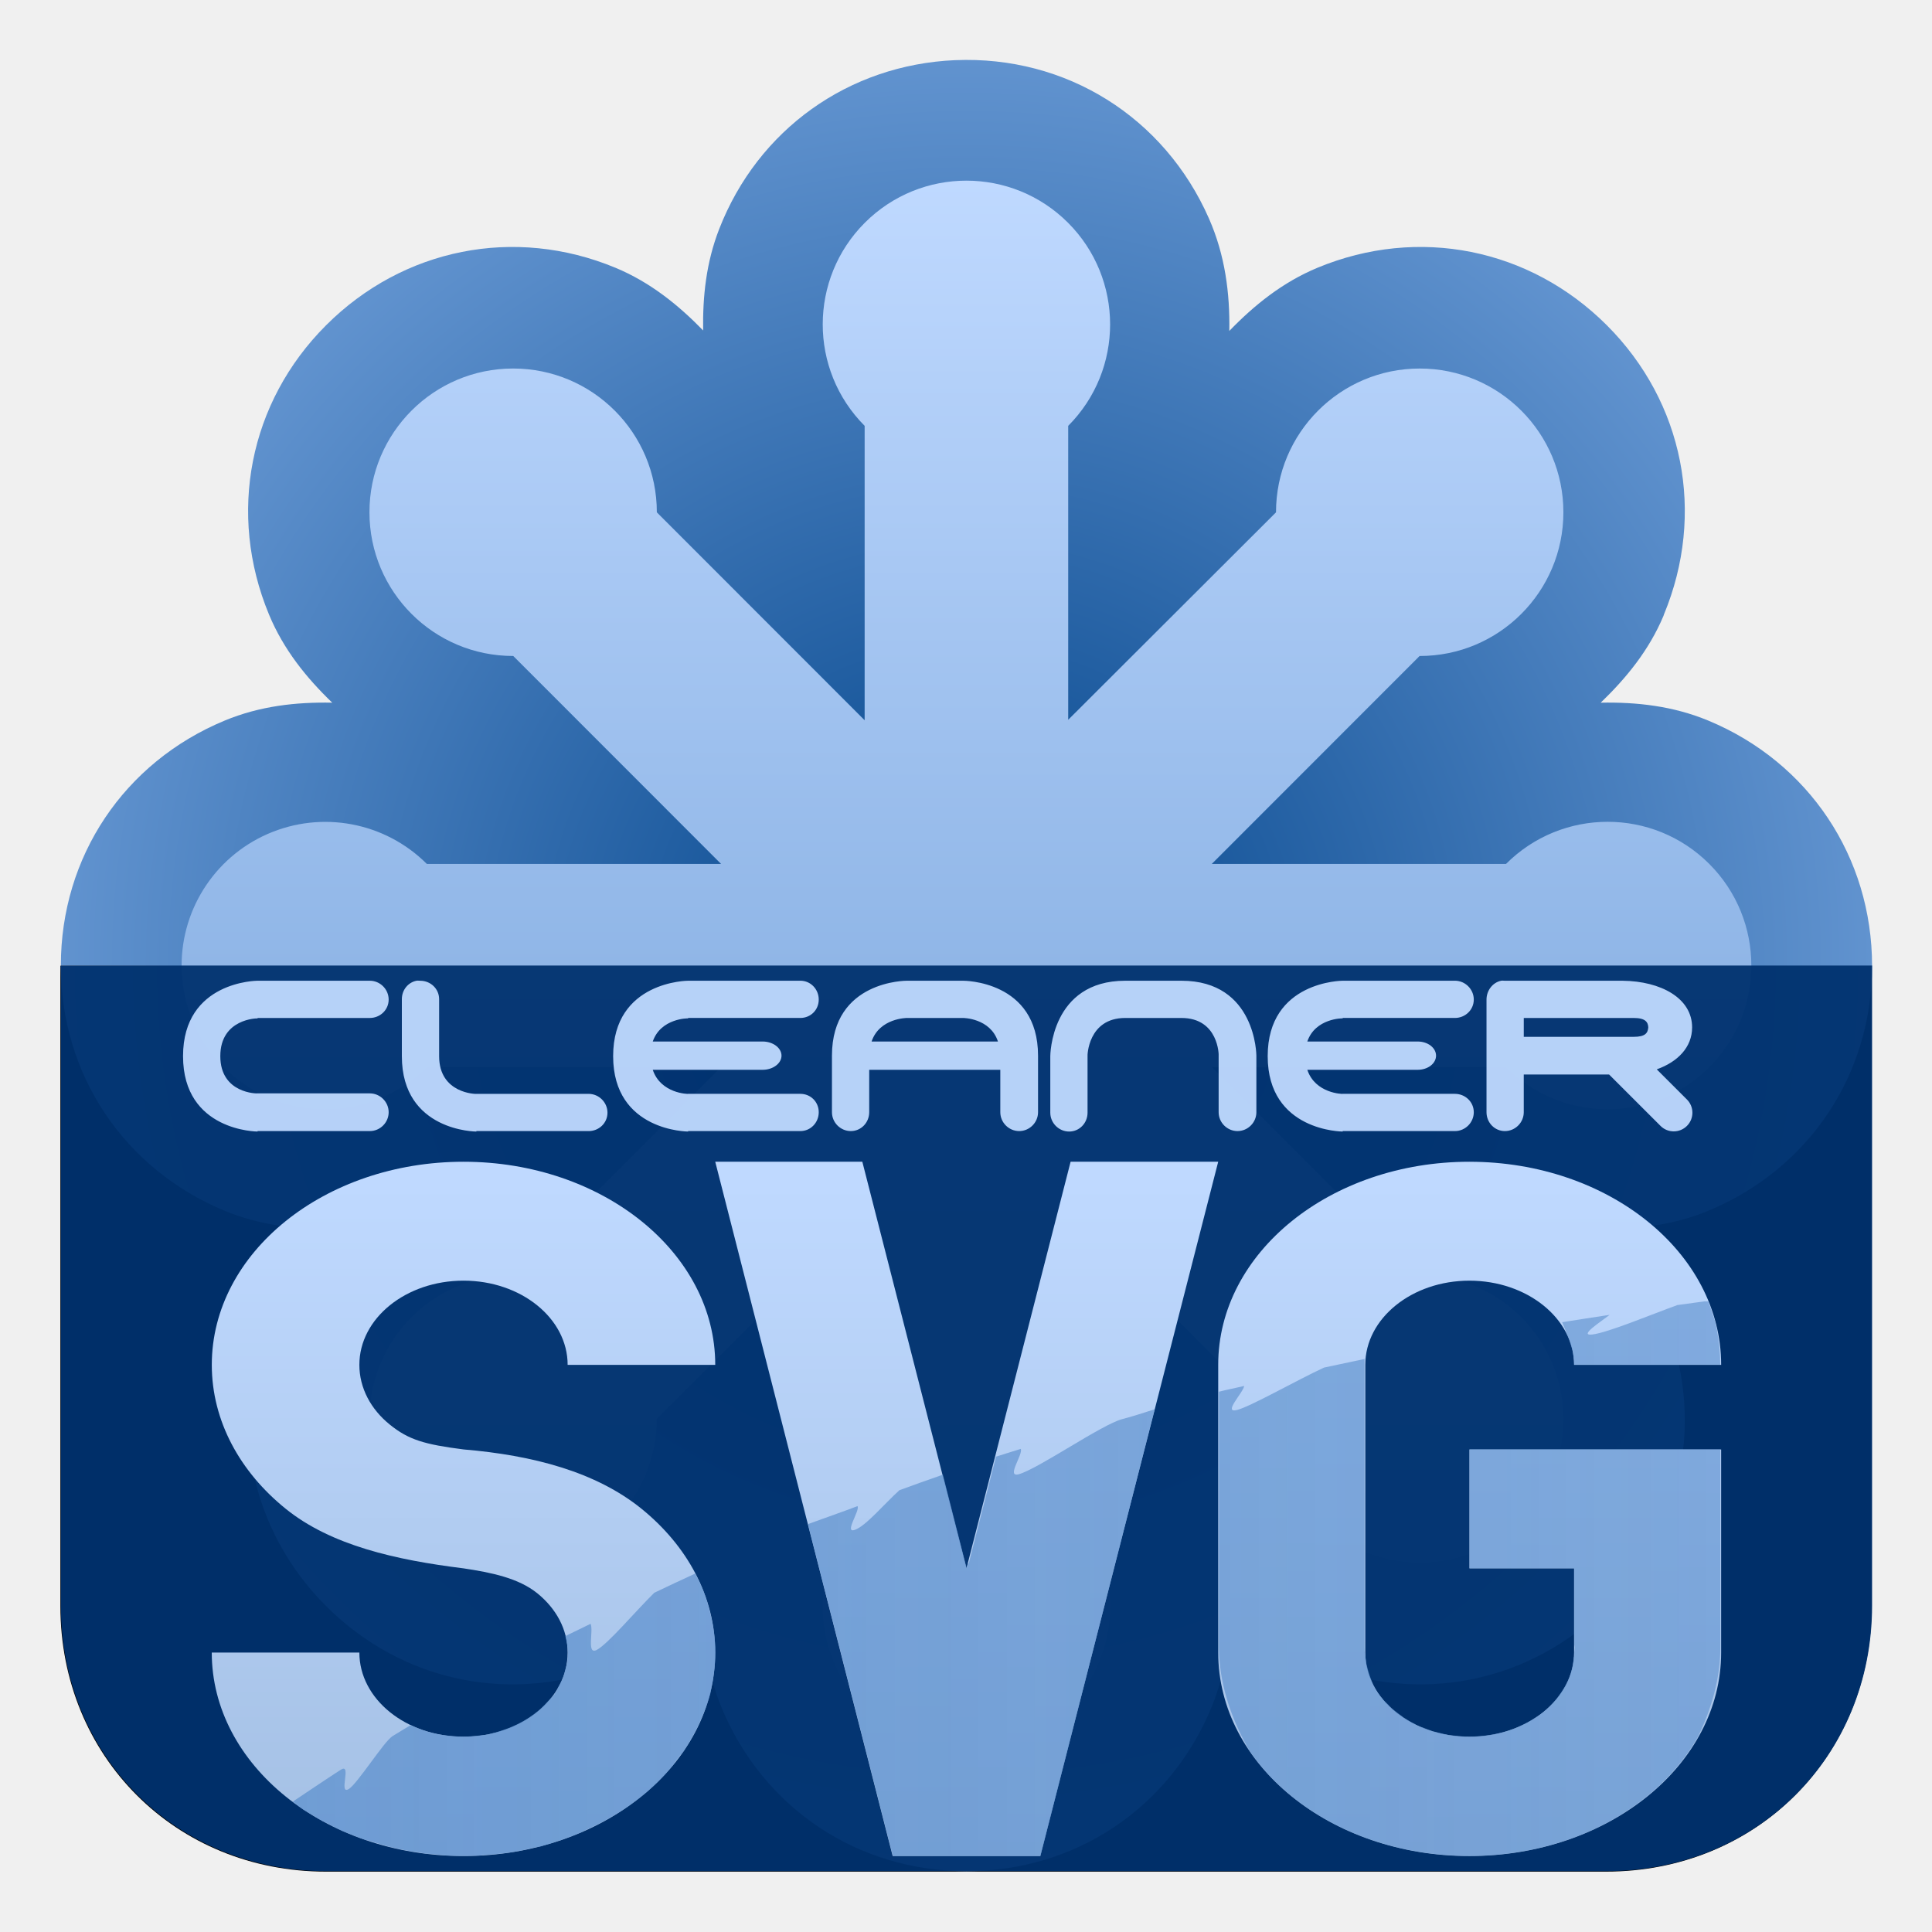
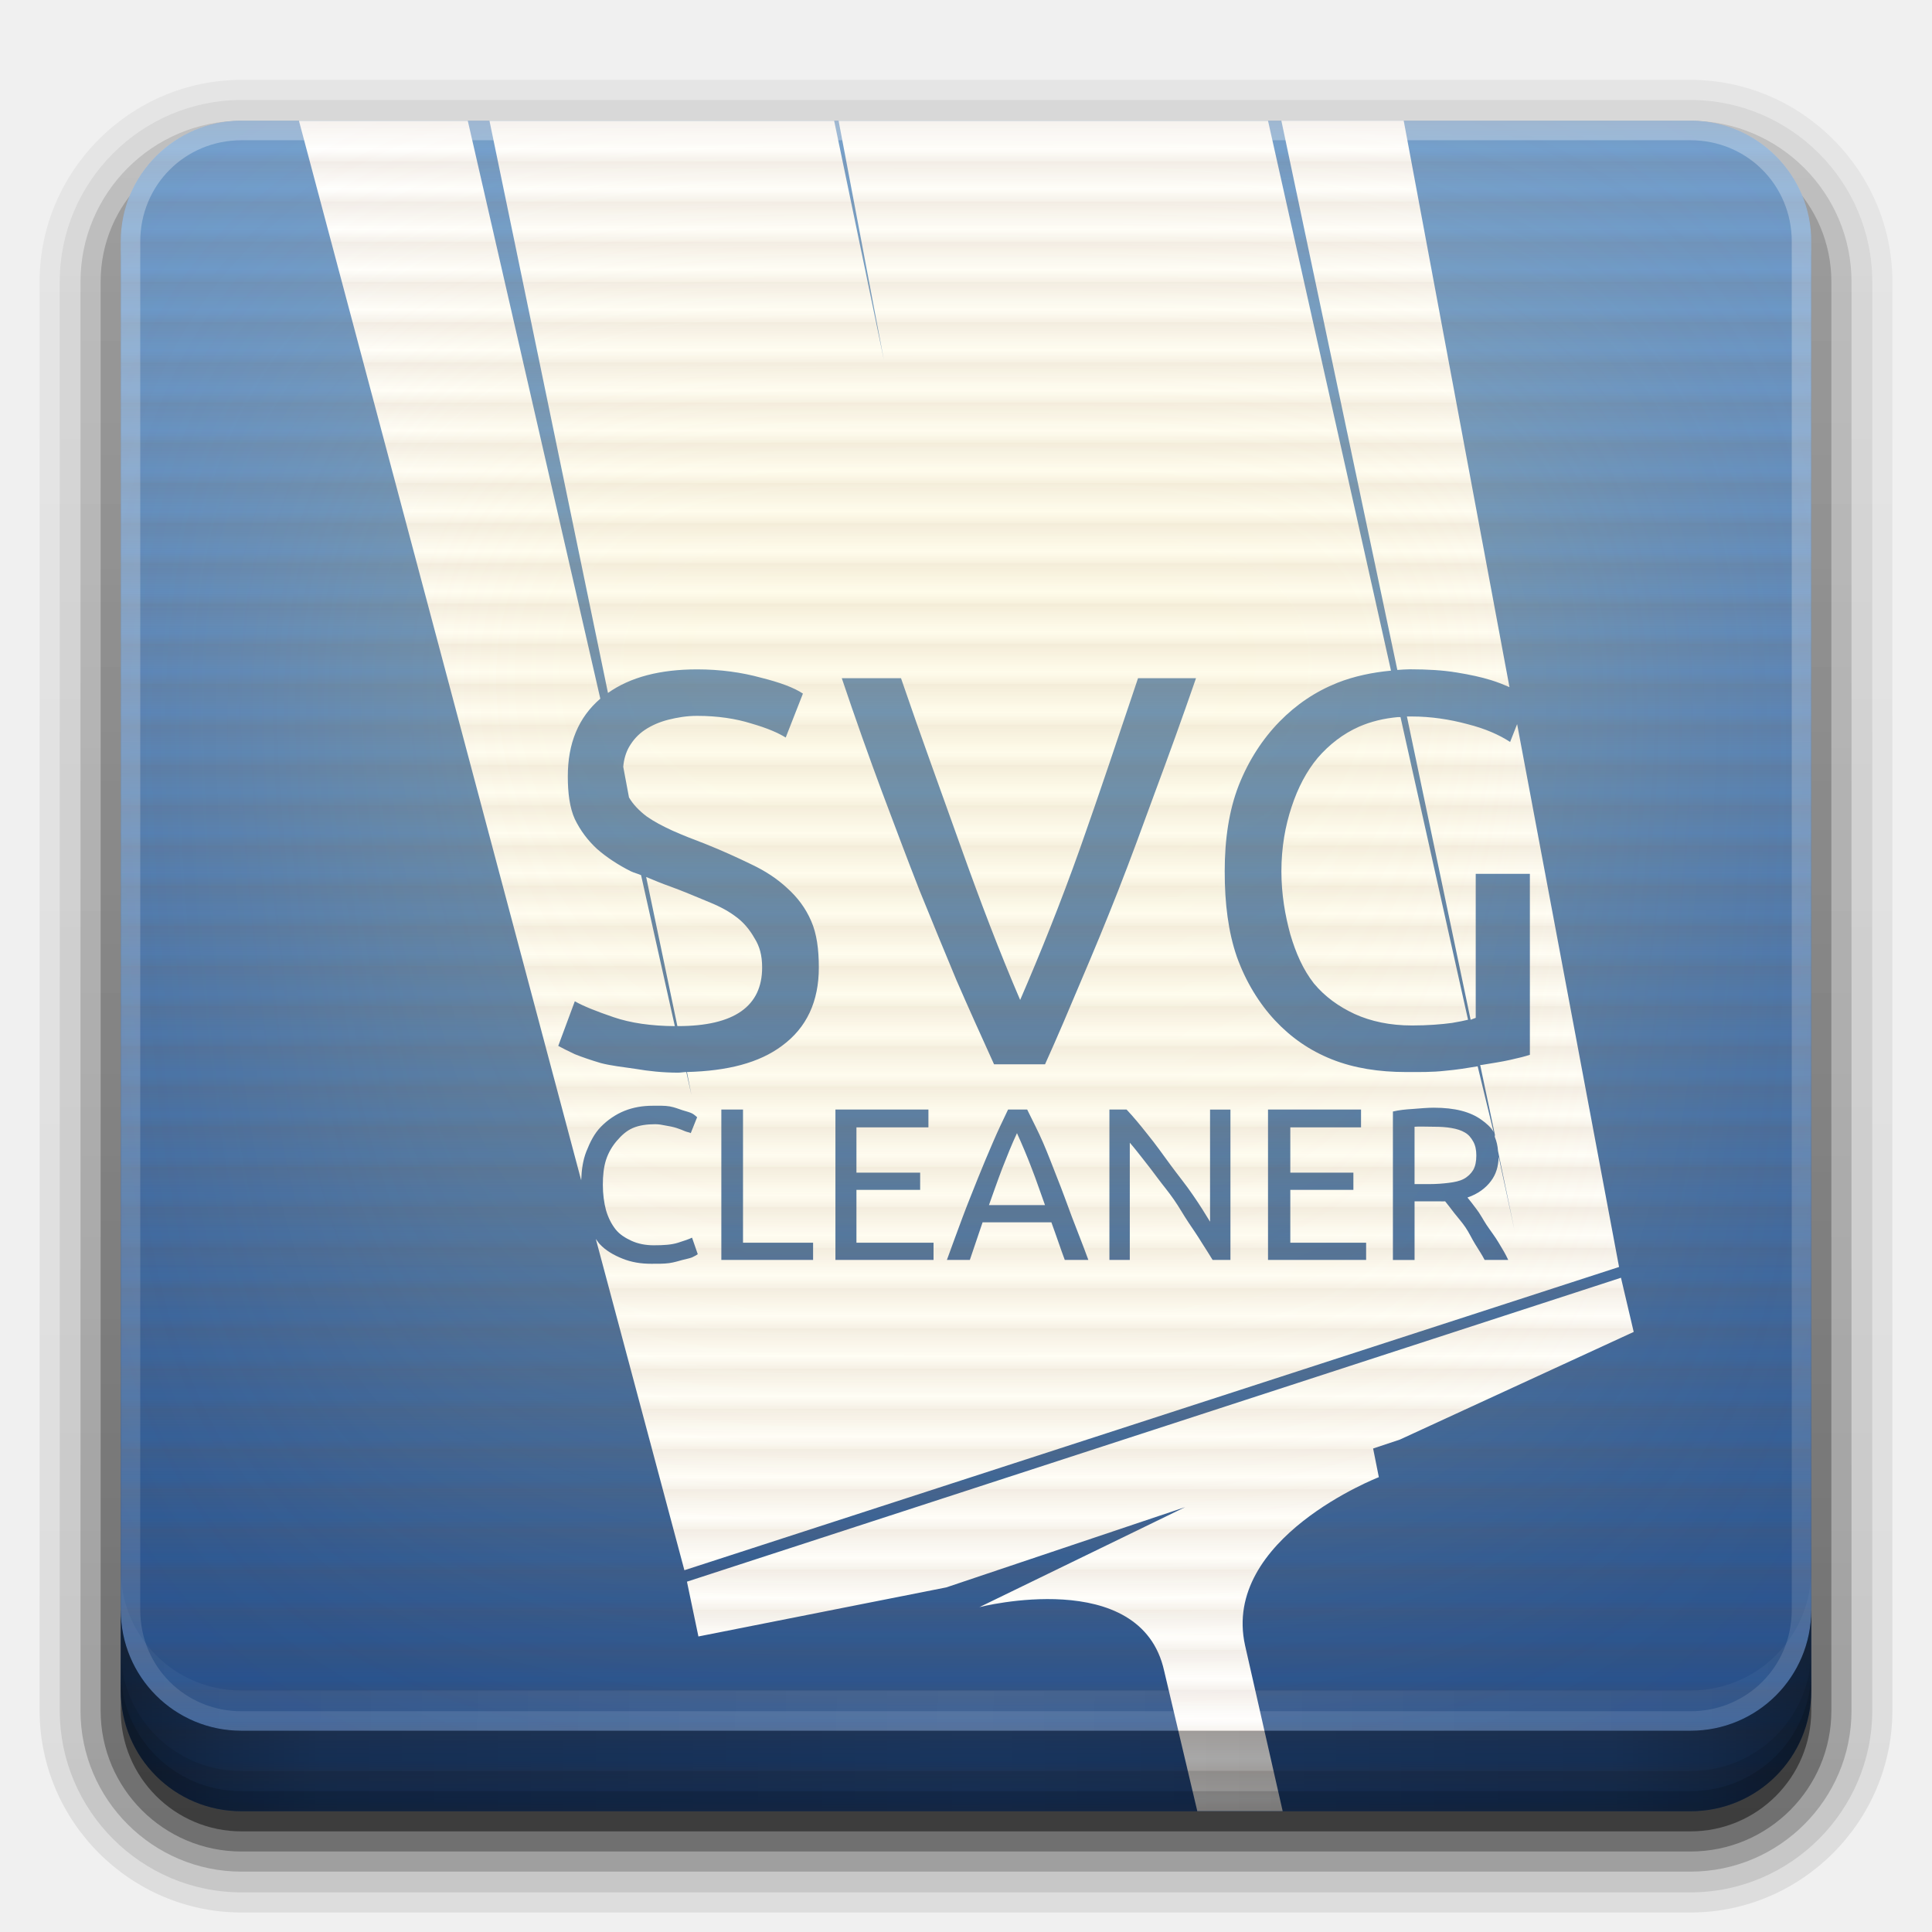
- <svg xmlns="http://www.w3.org/2000/svg" version="1.1" viewBox="0 0 128 128">
+ <svg xmlns="http://www.w3.org/2000/svg" xmlns:xlink="http://www.w3.org/1999/xlink" viewBox="0 0 96 96">
  <defs>
-     <linearGradient gradientTransform="matrix(0,-1.00186,1.00127,0,-.03823,128.088)" gradientUnits="userSpaceOnUse" id="linearGradient43721" x1="12.097" x2="115.903">
-       <stop offset="0" stop-color="#6193cf" />
-       <stop offset="1" stop-color="#bfd9ff" />
+     <clipPath id="clipPath4355">
+       <path d="m12,6h72a6,6 0 0,1 6,6v68a6,6 0 0,1 -6,6h-72a6,6 0 0,1 -6-6v-68a6,6 0 0,1 6-6" />
+     </clipPath>
+     <filter id="filter3174">
+       <feGaussianBlur stdDeviation="1.71" />
+     </filter>
+     <filter height="1.743" id="filter4002" width="1.698" x="-.349" y="-.372">
+       <feGaussianBlur stdDeviation="9.6" />
+     </filter>
+     <linearGradient gradientUnits="userSpaceOnUse" id="ButtonShadow" x2="0" y1="92" y2="6.976">
+       <stop offset="0" />
+       <stop offset="1" stop-opacity=".588" />
    </linearGradient>
-     <linearGradient gradientUnits="userSpaceOnUse" id="linearGradient43854" x2="0" y1="68.934" y2="120.346">
-       <stop offset="0" stop-color="#bfd9ff" />
-       <stop offset="1" stop-color="#a4c0e4" />
+     <linearGradient gradientUnits="userSpaceOnUse" id="linearGradient3613" x2="0" y1="20.221" y2="138.661">
+       <stop offset="0" stop-color="#ffec83" />
+       <stop offset="1" stop-color="#fff2ab" stop-opacity="0" />
    </linearGradient>
-     <linearGradient gradientUnits="userSpaceOnUse" id="linearGradient43856" x1="22.387" x2="110.637">
-       <stop offset="0" stop-color="#6193cf" />
-       <stop offset="1" stop-color="#6193cf" stop-opacity=".8" />
+     <linearGradient gradientUnits="userSpaceOnUse" id="linearGradient3617" x2="0" y1="90" y2="5.988">
+       <stop offset="0" stop-color="#204a87" />
+       <stop offset="1" stop-color="#729fcf" />
    </linearGradient>
-     <radialGradient cx="64.031" cy="63.969" gradientUnits="userSpaceOnUse" id="radialGradient43724" r="60">
-       <stop offset="0" stop-color="#00438a" />
-       <stop offset="1" stop-color="#6193cf" />
-     </radialGradient>
+     <linearGradient gradientUnits="userSpaceOnUse" id="linearGradient3228" spreadMethod="reflect" x1="90" x2="48">
+       <stop offset="0" stop-opacity=".588" />
+       <stop offset=".118" stop-opacity=".471" />
+       <stop offset=".238" stop-opacity=".392" />
+       <stop offset="1" stop-opacity=".314" />
+     </linearGradient>
+     <linearGradient gradientUnits="userSpaceOnUse" id="linearGradient3978" spreadMethod="repeat" x1="6" x2="8">
+       <stop offset="0" stop-color="#784421" />
+       <stop offset=".7" stop-color="#784421" stop-opacity="0" />
+       <stop offset="1" stop-color="#784421" stop-opacity=".748" />
+     </linearGradient>
+     <linearGradient id="linearGradient4384-8">
+       <stop offset="0" stop-color="#fff" />
+       <stop offset="1" stop-color="#fff" stop-opacity="0" />
+     </linearGradient>
+     <linearGradient gradientUnits="userSpaceOnUse" id="linearGradient3780" x2="0" xlink:href="#ButtonShadow" y1="-91.867" y2="-6.758" />
+     <linearGradient gradientUnits="userSpaceOnUse" id="linearGradient3721" x2="0" xlink:href="#ButtonShadow" y1="-90.868" y2="-6.761" />
+     <linearGradient gradientUnits="userSpaceOnUse" id="linearGradient4429-1" spreadMethod="reflect" x1="48" x2="112.124" xlink:href="#linearGradient4384-8" y1="82" y2="82.455" />
+     <linearGradient gradientUnits="userSpaceOnUse" id="linearGradient4047" x2="0" xlink:href="#linearGradient4384-8" y1="4" y2="132" />
  </defs>
-   <path d="m106.562,72.375c-2.241,2.486 -4.418,4.589 -6.5,6.344 .988,1.13 1.594,2.606 1.594,4.219h9.094c0,-4.095 -1.598,-7.79 -4.188,-10.562zm-17.844,13.344c-3.007,1.234 -5.988,2.079 -9.062,2.75v16.469c0,8.591 6.943,15.562 15.531,15.562 8.587,0 15.562,-6.972 15.562,-15.562v-15.531h-15.562v9.094h6.469v6.438c-.004,3.554 -2.916,6.438 -6.469,6.438 -3.558,0 -6.438,-2.879 -6.438,-6.438v-19.219c-.009,.004 -.023,-.004 -.031,0zm-13.625,3.625c-3.026,.576 -6.157,1.169 -9.531,2l-1.469,7.156 -1.344,-6.406c-2.666,.751 -5.475,1.706 -8.469,2.938l5.25,25.469h9.125l6.438,-31.156zm-28,9.062c-2.52,1.333 -5.147,2.864 -7.938,4.688 .174,.582 .281,1.201 .281,1.844 0,3.558 -2.88,6.438 -6.438,6.438 -1.366,0 -2.646,-.431 -3.688,-1.156 -2.282,1.807 -4.629,3.736 -7.094,5.906 2.8,2.697 6.594,4.375 10.781,4.375 8.587,0 15.562,-6.973 15.562,-15.562 0,-2.332 -.546,-4.544 -1.469,-6.531z" fill="#6193cf" opacity=".749" />
-   <path d="m33,67.406c-8.583,0 -15.562,6.941 -15.562,15.531 0,4.293 1.748,8.185 4.562,11 2.814,2.816 6.836,3.924 11,4.562 1.717,.32 3.396,.74 4.562,1.906 1.162,1.166 1.875,2.754 1.875,4.531 0,3.558 -2.88,6.438 -6.438,6.438 -3.557,0 -6.438,-2.88 -6.438,-6.438h-9.125c0,8.59 6.979,15.562 15.562,15.562 8.587,0 15.562,-6.973 15.562,-15.562 0,-4.293 -1.748,-8.184 -4.562,-11 -2.814,-2.815 -6.704,-4.084 -11,-4.531 -2.415,-.383 -3.396,-.736 -4.562,-1.906 -1.161,-1.162 -1.875,-2.785 -1.875,-4.562 0,-3.558 2.881,-6.438 6.438,-6.438 3.558,0 6.438,2.88 6.438,6.438h9.125c0,-8.59 -6.975,-15.531 -15.562,-15.531zm15.562,0 10.969,53.094h9.125l11,-53.094h-9.125l-6.438,31.094 -6.438,-31.094h-9.094zm46.625,0c-8.588,0 -15.531,6.941 -15.531,15.531v22c0,8.591 6.943,15.562 15.531,15.562 8.587,0 15.562,-6.972 15.562,-15.562v-15.531h-15.562v9.094h6.469v6.438c-.004,3.554 -2.916,6.438 -6.469,6.438 -3.558,0 -6.438,-2.879 -6.438,-6.438v-22c0,-3.554 2.88,-6.438 6.438,-6.438 3.553,0 6.469,2.883 6.469,6.438h9.094c0,-8.59 -6.979,-15.531 -15.562,-15.531z" fill="#bfd9ff" />
-   <path d="m32.999,67.406c-8.583,0 -15.562,6.941 -15.562,15.531 0,4.293 1.748,8.185 4.562,11 2.814,2.816 6.836,3.924 11,4.562 1.717,.32 3.396,.74 4.562,1.906 1.162,1.166 1.875,2.754 1.875,4.531 0,3.558 -2.88,6.438 -6.438,6.438 -3.557,0 -6.438,-2.88 -6.438,-6.438h-9.125c0,8.59 6.979,15.562 15.562,15.562 8.587,0 15.562,-6.973 15.562,-15.562 0,-4.293 -1.748,-8.184 -4.562,-11 -2.814,-2.815 -6.704,-4.084 -11,-4.531 -2.415,-.383 -3.396,-.736 -4.562,-1.906 -1.161,-1.162 -1.875,-2.785 -1.875,-4.562 0,-3.558 2.881,-6.438 6.438,-6.438 3.558,0 6.438,2.88 6.438,6.438h9.125c0,-8.59 -6.975,-15.531 -15.562,-15.531zm15.562,0 10.969,53.094h9.125l11,-53.094h-9.125l-6.438,31.094 -6.438,-31.094h-9.094zm46.625,0c-8.588,0 -15.531,6.941 -15.531,15.531v22c0,8.591 6.943,15.562 15.531,15.562 8.587,0 15.562,-6.972 15.562,-15.562v-15.531h-15.562v9.094h6.469v6.438c-.004,3.554 -2.916,6.438 -6.469,6.438 -3.558,0 -6.438,-2.879 -6.438,-6.438v-22c0,-3.554 2.88,-6.438 6.438,-6.438 3.553,0 6.469,2.883 6.469,6.438h9.094c0,-8.59 -6.979,-15.531 -15.562,-15.531z" fill="#bfd9ff" />
-   <path d="m110.062,78.36c-3.038,.466 -6.098,1.003 -9.125,1.594 .467,.889 .719,1.897 .719,2.969h9.094c0,-1.6 -.238,-3.111 -.688,-4.562zm-21.312,4.375c-3.037,.785 -6.082,1.624 -9.094,2.562v19.625c0,8.591 6.943,15.562 15.531,15.562 8.587,0 15.562,-6.972 15.562,-15.562v-15.531h-15.562v9.094h6.469v6.438c-.004,3.554 -2.916,6.438 -6.469,6.438 -3.558,0 -6.438,-2.879 -6.438,-6.438v-22c0,-.063 -.002,-.125 0,-.188zm-13.094,3.875c-3.312,1.116 -6.606,2.332 -9.875,3.656l-1.688,8.219 -1.438,-6.938c-2.794,1.197 -5.558,2.51 -8.312,3.875l5.188,25.062h9.125l7,-33.875zm-28.25,12.438c-2.716,1.512 -5.396,3.116 -8.062,4.812 .058,.348 .094,.696 .094,1.062 0,3.558 -2.88,6.438 -6.438,6.438 -1.2,0 -2.32,-.304 -3.281,-.875 -2.476,1.842 -4.923,3.784 -7.344,5.812 2.784,2.607 6.518,4.188 10.625,4.188 8.587,0 15.562,-6.973 15.562,-15.562 0,-2.088 -.408,-4.055 -1.156,-5.875z" fill="#6193cf" fill-rule="evenodd" />
-   <path d="m4,63.983h120v42.415c0,9.967 -7.633,17.602 -17.597,17.602h-84.806c-9.965,0 -17.597,-7.635 -17.597,-17.602z" id="base" />
-   <path d="m63.281,3.985c-7.068,.307 -13.067,4.599 -15.633,11.189 -.862,2.213 -1.099,4.475 -1.063,6.72 -1.64,-1.686 -3.51,-3.2 -5.816,-4.157 -6.671,-2.767 -14.06,-1.291 -19.166,3.813 -5.106,5.104 -6.547,12.49 -3.783,19.159 .966,2.33 2.479,4.195 4.19,5.845 -2.387,-.045 -4.789,.216 -7.129,1.188 -6.663,2.766 -10.849,9.011 -10.849,16.221l8.067,.031h-8.067c0,7.21 4.187,13.455 10.849,16.221 2.34,.971 4.742,1.233 7.129,1.188 -1.711,1.65 -3.224,3.514 -4.19,5.845 -2.764,6.669 -1.323,14.054 3.783,19.159 5.106,5.104 12.495,6.58 19.166,3.813 2.306,-.956 4.176,-2.47 5.816,-4.157 -.036,2.361 .261,4.748 1.219,7.063 2.761,6.669 9.007,10.845 16.227,10.845 7.221,0 13.466,-4.176 16.227,-10.845 .959,-2.316 1.256,-4.702 1.219,-7.063 1.64,1.686 3.51,3.2 5.816,4.157 6.671,2.767 14.06,1.291 19.166,-3.813 5.106,-5.104 6.547,-12.49 3.783,-19.159 -.966,-2.33 -2.479,-4.195 -4.19,-5.845 2.387,.045 4.789,-.216 7.129,-1.188 6.663,-2.766 10.849,-9.011 10.849,-16.221 0,-7.21 -4.187,-13.486 -10.849,-16.252 -2.34,-.971 -4.742,-1.233 -7.129,-1.188 1.688,-1.628 3.194,-3.459 4.158,-5.751l.031,-.094c2.764,-6.669 1.323,-14.054 -3.783,-19.159 -5.106,-5.104 -12.495,-6.58 -19.166,-3.813 -2.32,.962 -4.201,2.487 -5.847,4.188 .043,-2.491 -.278,-5.011 -1.344,-7.438 -2.958,-6.732 -9.472,-10.81 -16.821,-10.501z" fill="url(#radialGradient43724)" id="svgbar" />
-   <path d="m12.04,64.376a9.52,9.523 0 0,0 16.239,6.324h19.494l-13.768,13.776a9.52,9.523 0 1,0 9.512,9.518l13.768,-13.744v19.474a9.52,9.523 0 1,0 13.486,0v-19.505l13.768,13.776a9.52,9.523 0 1,0 9.512,-9.518l-13.768,-13.776h19.494a9.52,9.523 0 1,0 0,-13.463h-19.494l13.768,-13.776a9.52,9.523 0 1,0 -9.512,-9.518l-13.768,13.744v-19.474a9.52,9.523 0 1,0 -13.486,0v19.505l-13.768,-13.776a9.52,9.523 0 1,0 -9.512,9.518l13.768,13.776h-19.494a9.52,9.523 0 0,0 -16.239,7.138z" fill="url(#linearGradient43721)" />
-   <path d="m4.031,63.969h120v42.403c0,9.965 -7.633,17.597 -17.597,17.597h-84.806c-9.965,0 -17.597,-7.633 -17.597,-17.597z" fill="#00316e" opacity=".95" />
-   <g transform="matrix(1.07167,0,0,.86639,-4.58934,18.55497)">
-     <path d="m32.938,67.422c-8.583,0 -15.562,6.941 -15.562,15.531 0,4.293 1.748,8.185 4.562,11 2.814,2.816 6.836,3.924 11,4.562 1.717,.32 3.396,.74 4.562,1.906 1.162,1.166 1.875,2.754 1.875,4.531 0,3.558 -2.88,6.438 -6.438,6.438 -3.557,0 -6.438,-2.88 -6.438,-6.438h-9.125c0,8.59 6.979,15.562 15.562,15.562 8.587,0 15.562,-6.973 15.562,-15.562 0,-4.293 -1.748,-8.184 -4.562,-11 -2.814,-2.815 -6.704,-4.084 -11,-4.531 -2.415,-.383 -3.396,-.736 -4.562,-1.906 -1.161,-1.162 -1.875,-2.785 -1.875,-4.562 0,-3.558 2.881,-6.438 6.438,-6.438 3.558,0 6.438,2.88 6.438,6.438h9.125c0,-8.59 -6.975,-15.531 -15.562,-15.531zm15.562,0 10.969,53.094h9.125l11,-53.094h-9.125l-6.438,31.094 -6.438,-31.094h-9.094zm46.625,0c-8.588,0 -15.531,6.941 -15.531,15.531v22c0,8.591 6.943,15.562 15.531,15.562 8.587,0 15.562,-6.972 15.562,-15.562v-15.531h-15.562v9.094h6.469v6.438c-.004,3.554 -2.916,6.438 -6.469,6.438 -3.558,0 -6.438,-2.879 -6.438,-6.438v-22c0,-3.554 2.88,-6.438 6.438,-6.438 3.553,0 6.469,2.883 6.469,6.438h9.094c0,-8.59 -6.979,-15.531 -15.562,-15.531z" fill="url(#linearGradient43854)" />
-     <path d="m109.637,78.1c-.524,.09 -1.11,.186 -1.656,.281 -1.573,.702 -4.27,2.1 -5.25,2.25 -.881,.135 .45,-.913 1.062,-1.5 -.979,.18 -1.953,.37 -2.938,.562 .146,.419 .272,.791 .375,1.156 .008,.022 .024,.041 .031,.062 .014,.041 .018,.084 .031,.125 .046,.165 .085,.335 .125,.5 .009,.042 .023,.083 .031,.125 .016,.073 .049,.144 .062,.219 .013,.073 .021,.144 .031,.219 .001,.01 -.001,.021 0,.031 -.001,.011 -.001,.021 0,.031 .032,.259 .062,.514 .062,.781h9.031c-.006,-.942 -.081,-1.77 -.188,-2.531 -.002,-.01 .002,-.021 0,-.031 -.027,-.192 -.06,-.378 -.094,-.562 -.011,-.052 -.02,-.104 -.031,-.156 -.018,-.084 -.042,-.166 -.062,-.25 -.018,-.074 -.044,-.145 -.062,-.219 -.094,-.369 -.195,-.736 -.312,-1.094h-.25zm-21,4.375c-0,.011 0,.021 0,.031 .032,-.008 .062,-.023 .094,-.031h-.094zm0,.031c-.838,.214 -1.667,.433 -2.5,.656 -1.685,.96 -4.608,3.029 -5.406,3.25 -.849,.234 .404,-1.32 .469,-1.844 -.518,.155 -1.047,.277 -1.562,.438v19.562c.012,2.591 .677,5.253 1.812,7.719 .015,.029 .016,.065 .031,.094 2.628,4.851 7.752,8.125 13.656,8.125 6.268,0 11.629,-3.715 14.094,-9.062 .886,-2.223 1.406,-4.58 1.406,-6.875v-15.156h-15.5v9.094h6.469v5.844l.031,.219c-.002,.127 -.022,.25 -.031,.375 -.007,.093 .011,.189 0,.281 -.001,.01 .001,.021 0,.031 -.001,.011 -.031,.02 -.031,.031 -.004,.009 .001,.022 0,.031 -.012,.198 -.033,.401 -.062,.594 -.002,.01 .002,.021 0,.031 -.016,.102 -.042,.213 -.062,.312 -.02,.096 -.038,.187 -.062,.281 -.029,.114 -.059,.232 -.094,.344 -.026,.083 -.064,.168 -.094,.25 -.04,.11 -.079,.205 -.125,.312 -.082,.192 -.182,.381 -.281,.562 -.039,.072 -.083,.148 -.125,.219 -.063,.105 -.118,.211 -.188,.312 -.154,.229 -.318,.45 -.5,.656 -.093,.105 -.182,.214 -.281,.312 -.042,.042 -.082,.085 -.125,.125 -.108,.101 -.229,.187 -.344,.281 -.04,.033 -.084,.062 -.125,.094 -.122,.096 -.246,.195 -.375,.281 -.172,.116 -.348,.213 -.531,.312 -.013,.007 -.019,.024 -.031,.031 -.192,.102 -.391,.198 -.594,.281 -.173,.071 -.351,.132 -.531,.188 -.212,.066 -.436,.112 -.656,.156 -.405,.08 -.822,.125 -1.25,.125 -.224,0 -.439,-.009 -.656,-.031 -.062,-.006 -.126,-.023 -.188,-.031 -.156,-.021 -.316,-.031 -.469,-.062 -.148,-.03 -.293,-.085 -.438,-.125 -.137,-.038 -.273,-.078 -.406,-.125 -.049,-.017 -.107,-.013 -.156,-.031 -.013,-.005 -.02,-.022 -.031,-.031 -.021,-.008 -.041,-.023 -.062,-.031 -.139,-.055 -.272,-.123 -.406,-.188 -.094,-.046 -.19,-.075 -.281,-.125 -.062,-.034 -.127,-.058 -.188,-.094 -.012,-.007 -.022,-.019 -.031,-.031 -.012,-.007 -.019,-.024 -.031,-.031 -.27,-.163 -.508,-.332 -.75,-.531 -.045,-.037 -.081,-.086 -.125,-.125 -.266,-.232 -.525,-.477 -.75,-.75 -.015,-.018 -.017,-.044 -.031,-.062 -.113,-.139 -.236,-.264 -.344,-.406 -.005,-.007 .005,-.024 0,-.031 -.112,-.149 -.221,-.304 -.312,-.469 -.006,-.012 -.025,-.019 -.031,-.031 -.088,-.162 -.145,-.33 -.219,-.5 -.009,-.021 -.022,-.041 -.031,-.062 -.064,-.15 -.104,-.313 -.156,-.469 -.061,-.182 -.112,-.373 -.156,-.562 -.034,-.142 -.07,-.292 -.094,-.438 -.007,-.043 -.025,-.082 -.031,-.125 -.019,-.093 -.016,-.187 -.031,-.281 -.055,-.34 -.094,-.676 -.094,-1.031v-21.906c0,-.053 -.001,-.104 0,-.156zm-12.969,3.844c-.676,.265 -1.342,.54 -2,.75 -1.264,.403 -5.202,3.811 -6.406,4.219 -.806,.273 .289,-1.532 .125,-1.938 -.509,.201 -1.024,.388 -1.531,.594l-1.688,8.188 -.031,-.125 -.094,.469 -1.469,-7.156c-.896,.387 -1.797,.78 -2.688,1.188 -.934,1.046 -2.065,2.725 -2.75,3.031 -.708,.317 .344,-1.511 .156,-1.812 -.759,.364 -2.062,.92 -3.062,1.375l5.25,25.375h9.125l7.031,-34 .031,-.156zm-28.406,12.562c-.847,.48 -1.69,.975 -2.531,1.469 -1.164,1.417 -2.876,3.937 -3.562,4.375 -.639,.407 -.18,-1.493 -.375,-2 -.348,.217 -1.072,.637 -1.562,.938 .081,.408 .156,.816 .156,1.25 0,.222 -.009,.44 -.031,.656 -.002,.021 .003,.042 0,.062 -.022,.196 -.086,.403 -.125,.594 -.032,.143 -.053,.298 -.094,.438 -.011,.041 -.019,.085 -.031,.125 -.094,.292 -.218,.573 -.344,.844 -.029,.127 -.076,.249 -.156,.375 -.025,.039 -.036,.086 -.062,.125 -.08,.139 -.192,.243 -.281,.375 -.032,.041 -.061,.085 -.094,.125 -.147,.206 -.299,.407 -.469,.594 -.126,.14 -.268,.279 -.406,.406 -.209,.193 -.423,.367 -.656,.531 -.23,.163 -.467,.306 -.719,.438 -.221,.116 -.452,.223 -.688,.312 -.204,.078 -.412,.162 -.625,.219 -.063,.017 -.124,.048 -.188,.062 -.061,.014 -.126,.019 -.188,.031 -.154,.024 -.306,.042 -.469,.062 -.269,.034 -.534,.062 -.812,.062 -.222,0 -.438,-.01 -.656,-.031 -.072,-.007 -.147,-.022 -.219,-.031 -.149,-.02 -.292,-.033 -.438,-.062 -.094,-.019 -.189,-.039 -.281,-.062 -.074,-.018 -.146,-.042 -.219,-.062 -.041,-.012 -.084,-.019 -.125,-.031 -.202,-.063 -.401,-.137 -.594,-.219 -.195,-.081 -.379,-.182 -.562,-.281 -.062,-.034 -.127,-.058 -.188,-.094 -.372,.279 -.744,.55 -1.125,.844 -.52,.401 -2.156,3.616 -2.688,4.031 -.684,.534 .205,-2.027 -.5,-1.469 -.74,.586 -2.081,1.704 -2.969,2.438 .22,.204 .424,.434 .656,.625 .123,.095 .25,.188 .375,.281 .072,.056 .147,.103 .219,.156 .2,.149 .387,.298 .594,.438 .019,.013 .043,.018 .062,.031 .07,.047 .148,.08 .219,.125 .075,.048 .143,.109 .219,.156 .185,.118 .371,.236 .562,.344 .032,.018 .061,.045 .094,.062 .041,.023 .084,.04 .125,.062 .063,.031 .126,.061 .188,.094 .041,.021 .084,.041 .125,.062 .276,.142 .558,.28 .844,.406 .03,.013 .063,.02 .094,.031 .043,.018 .082,.044 .125,.062 .072,.024 .149,.034 .219,.062 .797,.322 1.614,.593 2.469,.781 .226,.05 .458,.085 .688,.125 .042,.007 .083,.024 .125,.031 .041,.012 .083,.025 .125,.031 .073,.011 .146,.021 .219,.031 .04,.006 .085,-.005 .125,0 .257,.035 .52,.065 .781,.094 .093,.008 .188,.025 .281,.031 .341,.023 .685,.031 1.031,.031 .343,0 .694,-.009 1.031,-.031 .052,-.003 .104,-.027 .156,-.031 .241,-.018 .48,-.034 .719,-.062 .413,-.051 .816,-.105 1.219,-.188 .444,-.091 .883,-.216 1.312,-.344 .06,-.018 .124,-.021 .188,-.031 .042,-.013 .084,-.018 .125,-.031 .054,-.017 .102,-.044 .156,-.062 .385,-.128 .754,-.281 1.125,-.438 .444,-.188 .891,-.398 1.312,-.625 .062,-.044 .124,-.09 .188,-.125 .074,-.041 .146,-.083 .219,-.125 .295,-.172 .592,-.342 .875,-.531 .148,-.099 .293,-.209 .438,-.312 .019,-.014 .044,-.018 .062,-.031 .012,-.009 .019,-.022 .031,-.031 .281,-.205 .547,-.402 .812,-.625 .349,-.293 .71,-.616 1.031,-.938 .105,-.105 .211,-.205 .312,-.312 .238,-.252 .467,-.513 .688,-.781 .184,-.224 .359,-.454 .531,-.688 .022,-.031 .04,-.063 .062,-.094 .165,-.227 .316,-.451 .469,-.688h-.031c.11,-.16 .205,-.335 .312,-.5 .019,-.032 .037,-.066 .062,-.094 .007,-.013 .019,-.022 .031,-.031 .007,-.013 .024,-.019 .031,-.031 .061,-.107 .129,-.204 .188,-.312 .005,-.008 -.005,-.023 0,-.031 .24,-.441 .459,-.91 .656,-1.375 .172,-.405 .331,-.828 .469,-1.25 .021,-.063 .043,-.124 .062,-.188 .075,-.24 .155,-.474 .219,-.719 .064,-.243 .136,-.503 .188,-.75 .015,-.071 .018,-.147 .031,-.219 .083,-.438 .142,-.894 .188,-1.344 .053,-.523 .094,-1.057 .094,-1.594 0,-.537 -.041,-1.071 -.094,-1.594 -.053,-.523 -.146,-1.025 -.25,-1.531 -.104,-.506 -.223,-1.013 -.375,-1.5 -.152,-.487 -.334,-.941 -.531,-1.406z" fill="url(#linearGradient43856)" opacity=".8" />
-   </g>
-   <path d="m17.064,64.976c0,0 -4.937,.008 -4.937,4.996 0,4.989 4.937,4.996 4.937,4.996v-.031h7.436c.682,0 1.25,-.563 1.25,-1.249 0,-.686 -.568,-1.249 -1.25,-1.249h-7.436c0,.016 -2.468,.027 -2.468,-2.467 0,-2.494 2.468,-2.514 2.468,-2.498v-.031h7.436c.682,0 1.25,-.532 1.25,-1.218 0,-.686 -.568,-1.249 -1.25,-1.249h-7.436zm10.529,0c-.564,.114 -.969,.618 -.969,1.218v3.779c0,4.989 4.937,4.996 4.937,4.996v-.031h7.405 .031c.682,0 1.25,-.532 1.25,-1.218 0,-.686 -.568,-1.249 -1.25,-1.249h-7.436c0,.016 -2.468,-.004 -2.468,-2.498v-.031 -3.747c0,-.686 -.568,-1.218 -1.25,-1.218 -.085,0 -.17,-.016 -.25,0zm17.997,0c0,0 -4.968,.008 -4.968,4.996 0,4.989 4.968,4.996 4.968,4.996v-.031h7.436c.682,0 1.218,-.563 1.218,-1.249 0,-.686 -.537,-1.218 -1.218,-1.218h-7.436c0,.016 -1.817,-.018 -2.343,-1.593h7.28c.682,0 1.25,-.422 1.25,-.937 0,-.514 -.568,-.937 -1.25,-.937h-7.28c.527,-1.543 2.343,-1.546 2.343,-1.53v-.031h7.436c.682,0 1.218,-.532 1.218,-1.218 0,-.686 -.537,-1.249 -1.218,-1.249h-7.436zm14.497,0c0,0 -4.968,-.039 -4.968,4.965v3.747c0,.686 .568,1.249 1.25,1.249 .682,0 1.218,-.563 1.218,-1.249v-2.81h8.686v2.81c0,.686 .568,1.249 1.25,1.249 .682,0 1.25,-.563 1.25,-1.249v-3.747c0,-5.004 -4.968,-4.965 -4.968,-4.965h-3.718zm14.466,0c-4.958,0 -4.968,4.996 -4.968,4.996v3.747c0,.686 .568,1.249 1.25,1.249 .682,0 1.218,-.563 1.218,-1.249v-3.747c-.015,0 .02,-2.529 2.499,-2.529h3.687 .031c2.479,0 2.484,2.498 2.468,2.498v3.747c0,.686 .568,1.249 1.25,1.249 .682,0 1.25,-.563 1.25,-1.249v-3.747c0,0 -.009,-4.965 -4.968,-4.965h-.031 -3.687zm14.403,0c0,0 -4.968,.008 -4.968,4.996 0,4.989 4.968,4.996 4.968,4.996v-.031h7.436c.682,0 1.25,-.563 1.25,-1.249 0,-.686 -.568,-1.218 -1.25,-1.218h-7.436c0,.016 -1.817,-.018 -2.343,-1.593h7.311c.682,0 1.218,-.422 1.218,-.937 0,-.514 -.537,-.937 -1.218,-.937h-7.311c.527,-1.543 2.343,-1.546 2.343,-1.53v-.031h7.436c.682,0 1.25,-.532 1.25,-1.218 0,-.686 -.568,-1.249 -1.25,-1.249h-7.436zm10.498,0c-.564,.117 -.969,.649 -.969,1.249v7.463c0,.686 .537,1.249 1.218,1.249 .682,0 1.25,-.563 1.25,-1.249v-2.498h5.655l3.406,3.404c.485,.485 1.268,.482 1.75,0 .482,-.482 .485,-1.264 0,-1.749l-2,-1.998c1.385,-.492 2.343,-1.462 2.343,-2.779 0,-1.949 -2.083,-3.06 -4.593,-3.091h-7.811c-.085,0 -.17,-.017 -.25,0zm-39.367,2.467h3.718c0,0 1.801,.002 2.312,1.561h-8.373c.527,-1.559 2.343,-1.561 2.343,-1.561zm40.867,0h7.28c.79,0 .953,.282 .969,.625 -.031,.359 -.178,.625 -.969,.625h-7.28v-1.249z" fill="#bfd9ff" opacity=".95" />
+   <path d="m12-95.031c-5.511,0-10.031,4.52-10.031,10.031v71c0,5.511 4.52,10.031 10.031,10.031h72c5.511,0 10.031-4.52 10.031-10.031v-71c0-5.511-4.52-10.031-10.031-10.031h-72z" fill="url(#linearGradient3780)" opacity=".08" transform="scale(1,-1)" />
+   <path d="m12-94.031c-4.972,0-9.031,4.06-9.031,9.031v71c0,4.972 4.06,9.031 9.031,9.031h72c4.972,0 9.031-4.06 9.031-9.031v-71c0-4.972-4.06-9.031-9.031-9.031h-72z" fill="url(#linearGradient3780)" opacity=".1" transform="scale(1,-1)" />
+   <path d="m12-93c-4.409,0-8,3.591-8,8v71c0,4.409 3.591,8 8,8h72c4.409,0 8-3.591 8-8v-71c0-4.409-3.591-8-8-8h-72z" fill="url(#linearGradient3780)" opacity=".2" transform="scale(1,-1)" />
+   <path d="m12-92h72a7,7 0 0,1 7,7v71a7,7 0 0,1 -7,7h-72a7,7 0 0,1 -7-7v-71a7,7 0 0,1 7-7" fill="url(#linearGradient3780)" opacity=".3" transform="scale(1,-1)" />
+   <path d="m12-91h72a6,6 0 0,1 6,6v72a6,6 0 0,1 -6,6h-72a6,6 0 0,1 -6-6v-72a6,6 0 0,1 6-6" fill="url(#linearGradient3721)" opacity=".45" transform="scale(1,-1)" />
+   <path d="m12,6h72a6,6 0 0,1 6,6v72a6,6 0 0,1 -6,6h-72a6,6 0 0,1 -6-6v-72a6,6 0 0,1 6-6" fill="url(#linearGradient3617)" />
+   <path d="m14.854,6 14.025,52.648c.019-.533.089-1.002.253-1.425 .196-.493.402-.901.728-1.235s.737-.618 1.171-.791 .9-.253 1.393-.253c.312,0 .608-.012.855.032s.452.132.633.19c.188.058.359.1.475.158s.21.161.253.19l-.317.791c-.065-.043-.162-.044-.285-.095s-.252-.108-.412-.158c-.152-.051-.381-.098-.57-.127-.181-.036-.318-.063-.506-.063-.399,0-.789.052-1.108.19s-.567.372-.791.633-.415.573-.538.95c-.116.37-.158.771-.158,1.235 0,.449.057.897.158,1.266 .109.37.265.682.475.95 .21.261.48.425.791.57 .319.145.688.222 1.108.222 .486,0 .884-.025 1.203-.127s.537-.173.697-.253l.285.823c-.051.036-.154.1-.285.158-.131.051-.279.076-.475.127s-.404.122-.665.158-.582.032-.886.032c-.529,0-.99-.079-1.425-.253s-.828-.395-1.14-.728c-.065-.07-.131-.176-.19-.253l4.401,16.462 46.443-15.069-5.065-26.973-.348.886c-.535-.351-1.235-.665-2.121-.886-.886-.24-1.831-.38-2.754-.38h-.253l3.166,15.069 .253-.095v-7.155h2.691v8.991c-.222.074-.557.161-.981.253-.406.092-.871.161-1.425.253h-.063l.728,3.451c.014.031-.013.095 0,.127 .086.212.139.437.158.697l.823,3.957-.791-3.672c-.012.47-.125.866-.38,1.203-.261.355-.657.649-1.171.823 .116.145.269.331.443.57 .181.232.318.501.506.791 .188.283.42.575.602.886 .188.312.344.565.475.855h-1.171c-.145-.275-.301-.509-.475-.791s-.301-.569-.475-.823c-.174-.261-.396-.503-.57-.728s-.305-.403-.443-.57c-.094.007-.183,0-.285,0h-.285-.95v2.913h-1.076v-7.376c.297-.072.619-.105.981-.127 .37-.029.74-.063 1.045-.063 1.058,0 1.823.203 2.374.602 .236.169.465.364.602.602l-.791-3.261c-.493.082-1.027.171-1.615.222-.646.074-1.266.063-1.931.063-1.348,0-2.596-.19-3.704-.633s-2.024-1.082-2.818-1.931-1.456-1.929-1.899-3.166c-.425-1.237-.602-2.636-.602-4.242s.216-3.037.697-4.274c.498-1.256 1.195-2.317 2.026-3.166s1.773-1.488 2.881-1.931c.837-.329 1.742-.516 2.659-.602l-6.11-27.321h-21.338l2.248,11.872-2.469-11.872h-17.127l5.888,28.429c1.114-.788 2.59-1.171 4.432-1.171 1.163,0 2.224.153 3.166.412 .96.24 1.646.496 2.089.791l-.855,2.184c-.388-.24-.934-.475-1.71-.697-.757-.24-1.675-.38-2.691-.38-.517,0-.982.079-1.425.19s-.839.285-1.171.506-.588.504-.791.855c-.155.279-.256.611-.285.981l.285,1.52c.203.351.517.673.886.95 .369.259.786.475 1.266.697 .498.222 1.055.443 1.646.665 .831.332 1.596.681 2.279,1.013 .702.332 1.274.71 1.773,1.171 .517.462.926,1 1.203,1.646 .277.628.38,1.406.38,2.311 0,1.68-.599,2.989-1.836,3.894-1.137.845-2.694,1.244-4.717,1.298l.222,1.14-.253-1.14c-.136.003-.272.032-.412.032-.757,0-1.475-.079-2.121-.19-.628-.092-1.211-.156-1.71-.285-.498-.148-.929-.295-1.298-.443-.351-.166-.62-.301-.823-.412l.823-2.216c.425.24 1.063.496 1.931.791 .838.285 1.841.434 3.039.443l-1.678-7.503c-.171-.074-.34-.111-.506-.19-.628-.314-1.216-.702-1.678-1.108-.462-.425-.831-.916-1.108-1.488-.259-.572-.348-1.309-.348-2.121 0-1.639.525-2.926 1.615-3.862l-6.585-28.714h-8.389zm48.817,0 5.762,27.289c.211-.013.418-.032.633-.032 .868,0 1.646.048 2.311.158 .683.111 1.23.232 1.71.38 .367.113.657.236.918.348l-5.255-28.144h-6.078zm-21.844,27.701h2.944c.997,2.917 2.016,5.694 2.976,8.389s1.929,5.235 2.944,7.598c1.015-2.345 2.016-4.839 2.976-7.535 .96-2.714 1.902-5.536 2.881-8.453h2.881c-.702,2.031-1.38,3.9-2.026,5.635-.628,1.717-1.227,3.356-1.836,4.907s-1.227,3.042-1.836,4.464c-.591,1.403-1.177,2.794-1.804,4.179h-2.533c-.628-1.385-1.259-2.776-1.868-4.179-.591-1.422-1.208-2.913-1.836-4.464-.609-1.551-1.222-3.19-1.868-4.907-.646-1.736-1.311-3.604-1.994-5.635zm27.638,1.931c-.7.065-1.322.212-1.931.475-.794.351-1.485.887-2.058,1.551-.554.665-.984,1.478-1.298,2.438-.314.942-.506,2.016-.506,3.197 0,1.145.185,2.193.443,3.134 .277.942.636,1.755 1.171,2.438 .554.665 1.232,1.15 2.026,1.52 .812.369 1.76.57 2.849.57 .775,0 1.459-.053 1.994-.127 .378-.063.559-.103.791-.158l-3.356-15.038h-.127zm-37.357,7.946 1.551,7.408h.032c2.806,0 4.179-.993 4.179-2.913 0-.591-.121-1.05-.38-1.456-.24-.425-.557-.813-.981-1.108-.425-.314-.902-.538-1.456-.76-.535-.222-1.132-.475-1.741-.697-.416-.142-.815-.316-1.203-.475zm3.736,11.555h1.076v6.617h3.482v.855h-4.559v-7.471zm5.667,0h4.622v.886h-3.577v2.248h3.166v.855h-3.166v2.628h3.831v.855h-4.875v-7.471zm8.579,0h.95c.261.544.552,1.088.791,1.646 .239.551.457,1.132.697,1.741 .246.609.474,1.25.728,1.931 .254.674.533,1.355.823,2.153h-1.171c-.123-.326-.208-.575-.317-.886-.109-.319-.232-.655-.348-.981h-3.419l-.633,1.868h-1.14c.29-.797.538-1.479.791-2.153 .254-.681.521-1.322.76-1.931 .246-.609.489-1.19.728-1.741 .239-.558.499-1.103.76-1.646zm5.034,0h.855c.341.362.661.749 1.045,1.235 .391.478.763,1.005 1.14,1.52s.775.995 1.108,1.488c.341.493.623.946.855,1.33v-5.572h1.013v7.471h-.886c-.16-.268-.328-.521-.538-.855-.203-.333-.426-.658-.665-1.013s-.467-.77-.728-1.14c-.254-.37-.538-.704-.791-1.045-.254-.348-.489-.645-.728-.95s-.462-.591-.665-.823v5.825h-1.013v-7.471zm7.883,0h4.622v.886h-3.514v2.248h3.134v.855h-3.134v2.628h3.767v.855h-4.875v-7.471zm7.281.855v2.849h.728c.362,0 .692-.027.981-.063s.532-.088.728-.19 .366-.262.475-.443c.109-.188.158-.424.158-.728 0-.283-.05-.508-.158-.697s-.223-.335-.412-.443c-.181-.109-.411-.178-.665-.222s-.54-.063-.823-.063c-.449,0-.774-.022-1.013,0zm-19.755.317c-.254.544-.496,1.147-.728,1.741-.225.587-.44,1.206-.665,1.836h2.786c-.232-.631-.433-1.249-.665-1.836-.225-.594-.482-1.198-.728-1.741zm30.012,7.186-46.411,15.101 .57,2.723 12.315-2.438 11.872-3.989-10.226,4.97c0,0 8.026-2.061 9.181,3.166l1.646,6.965h4.242l-1.868-8.231c-1.177-5.326 6.648-8.358 6.648-8.358l-.285-1.425 1.33-.443 11.619-5.35-.633-2.691z" fill="#fff" fill-rule="evenodd" />
+   <path d="m12-90h72a6,6 0 0,1 6,6v72a6,6 0 0,1 -6,6h-72a6,6 0 0,1 -6-6v-72a6,6 0 0,1 6-6" fill="url(#linearGradient3978)" opacity=".1" transform="matrix(0,1,-1,0,0,0)" />
+   <path clip-path="url(#clipPath4355)" d="m27,15h42a12,12 0 0,1 12,12v38a12,12 0 0,1 -12,12h-42a12,12 0 0,1 -12-12v-38a12,12 0 0,1 12-12" fill="url(#linearGradient3613)" filter="url(#filter4002)" opacity=".2" stroke="#fff" stroke-linecap="round" stroke-width=".5" />
+   <path d="m12,86c-3.324,0-6-2.676-6-6v-68c0-3.324 2.676-6 6-6h72c3.324,0 6,2.676 6,6v68c0,3.324-2.676,6-6,6zm0-.969h72c2.805,0 5.031-2.226 5.031-5.031v-68c0-2.805-2.226-5.031-5.031-5.031h-72c-2.805,0-5.031,2.226-5.031,5.031v68c0,2.805 2.226,5.031 5.031,5.031z" fill="url(#linearGradient4047)" opacity=".3" />
+   <path d="m6,78v2c0,3.324 2.676,6 6,6h72c3.324,0 6-2.676 6-6v-2c0,3.324-2.676,6-6,6h-72c-3.324,0-6-2.676-6-6z" fill="url(#linearGradient4429-1)" opacity=".1" />
+   <path d="m6,80v4c0,3.324 2.676,6 6,6h72c3.324,0 6-2.676 6-6v-4c0,3.324-2.676,6-6,6h-72c-3.324,0-6-2.676-6-6z" fill="url(#linearGradient3228)" />
+   <path d="m6,82v2c0,3.324 2.676,6 6,6h72c3.324,0 6-2.676 6-6v-2c0,3.324-2.676,6-6,6h-72c-3.324,0-6-2.676-6-6z" opacity=".1" />
+   <path d="m6,83v1c0,3.324 2.676,6 6,6h72c3.324,0 6-2.676 6-6v-1c0,3.324-2.676,6-6,6h-72c-3.324,0-6-2.676-6-6z" opacity=".15" />
</svg>
